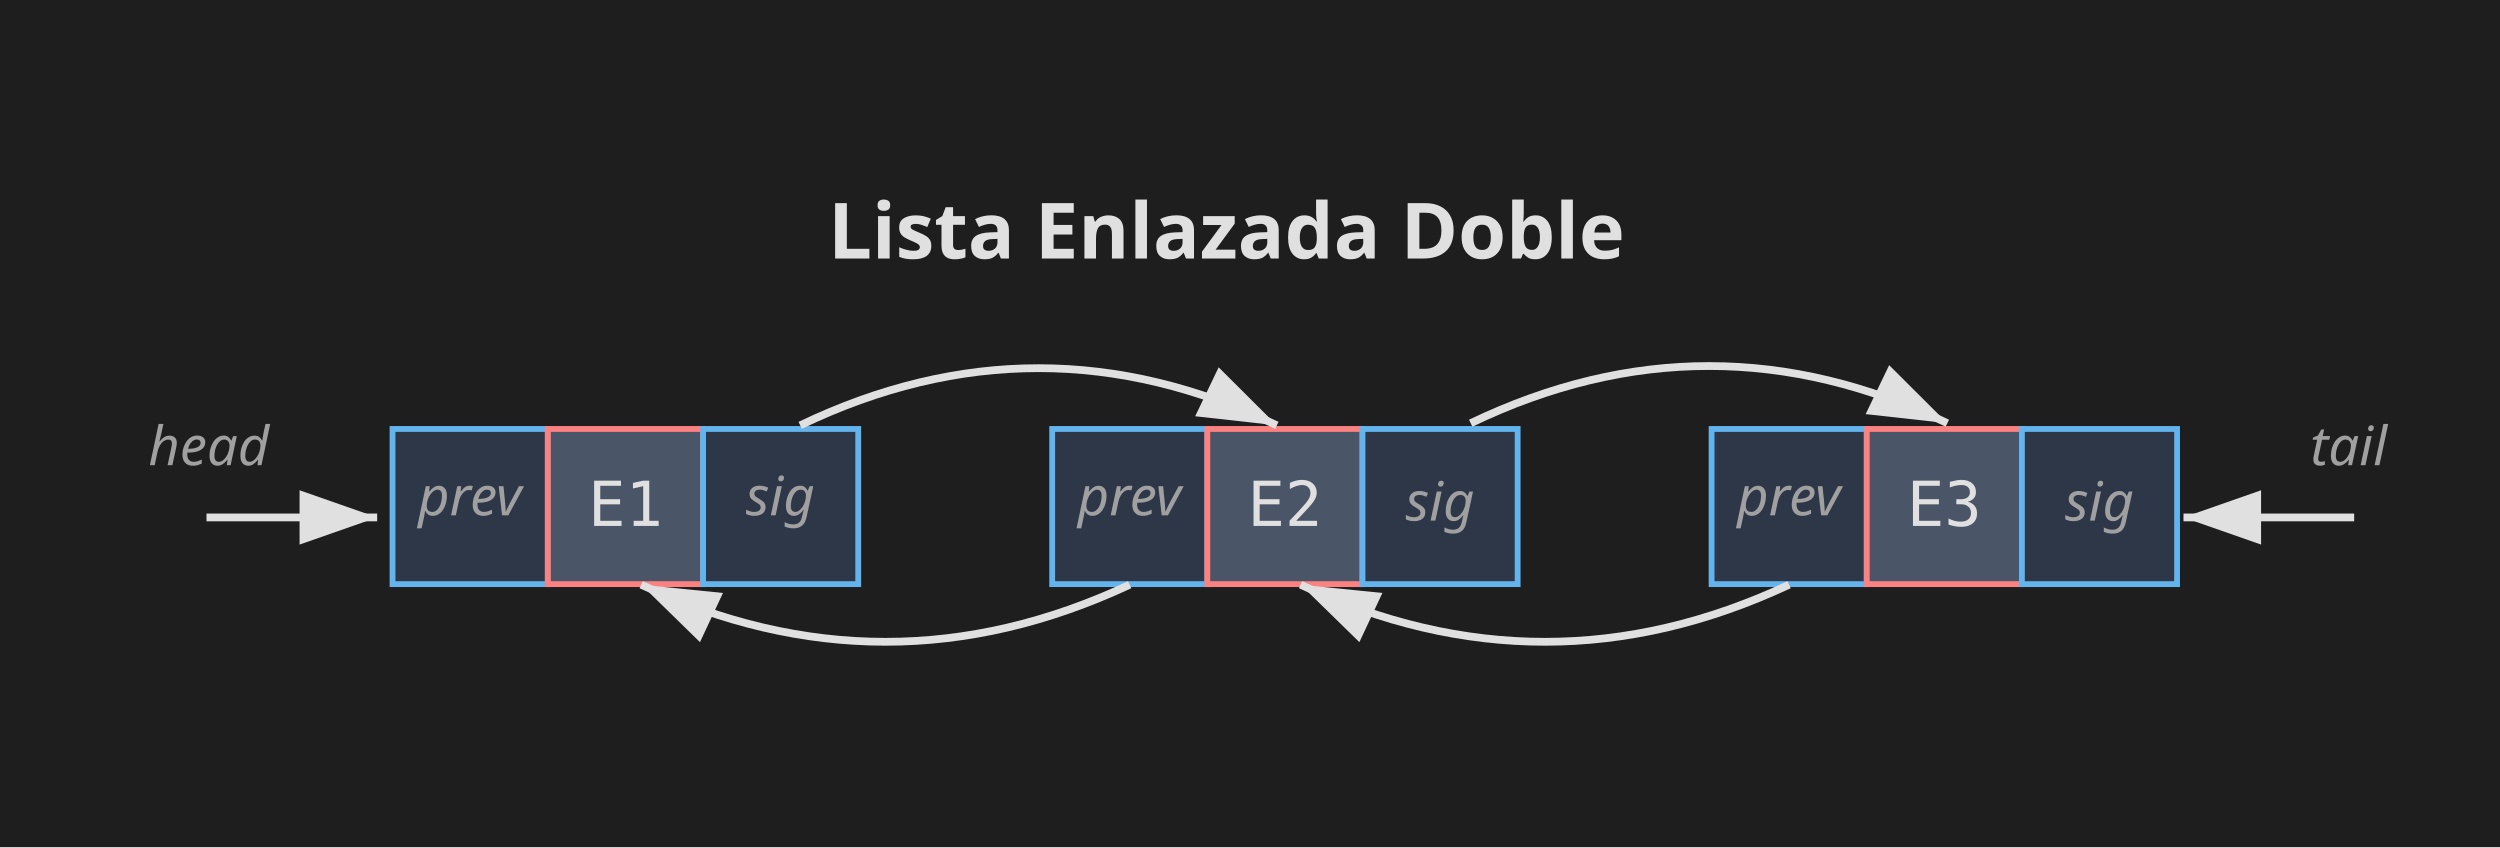
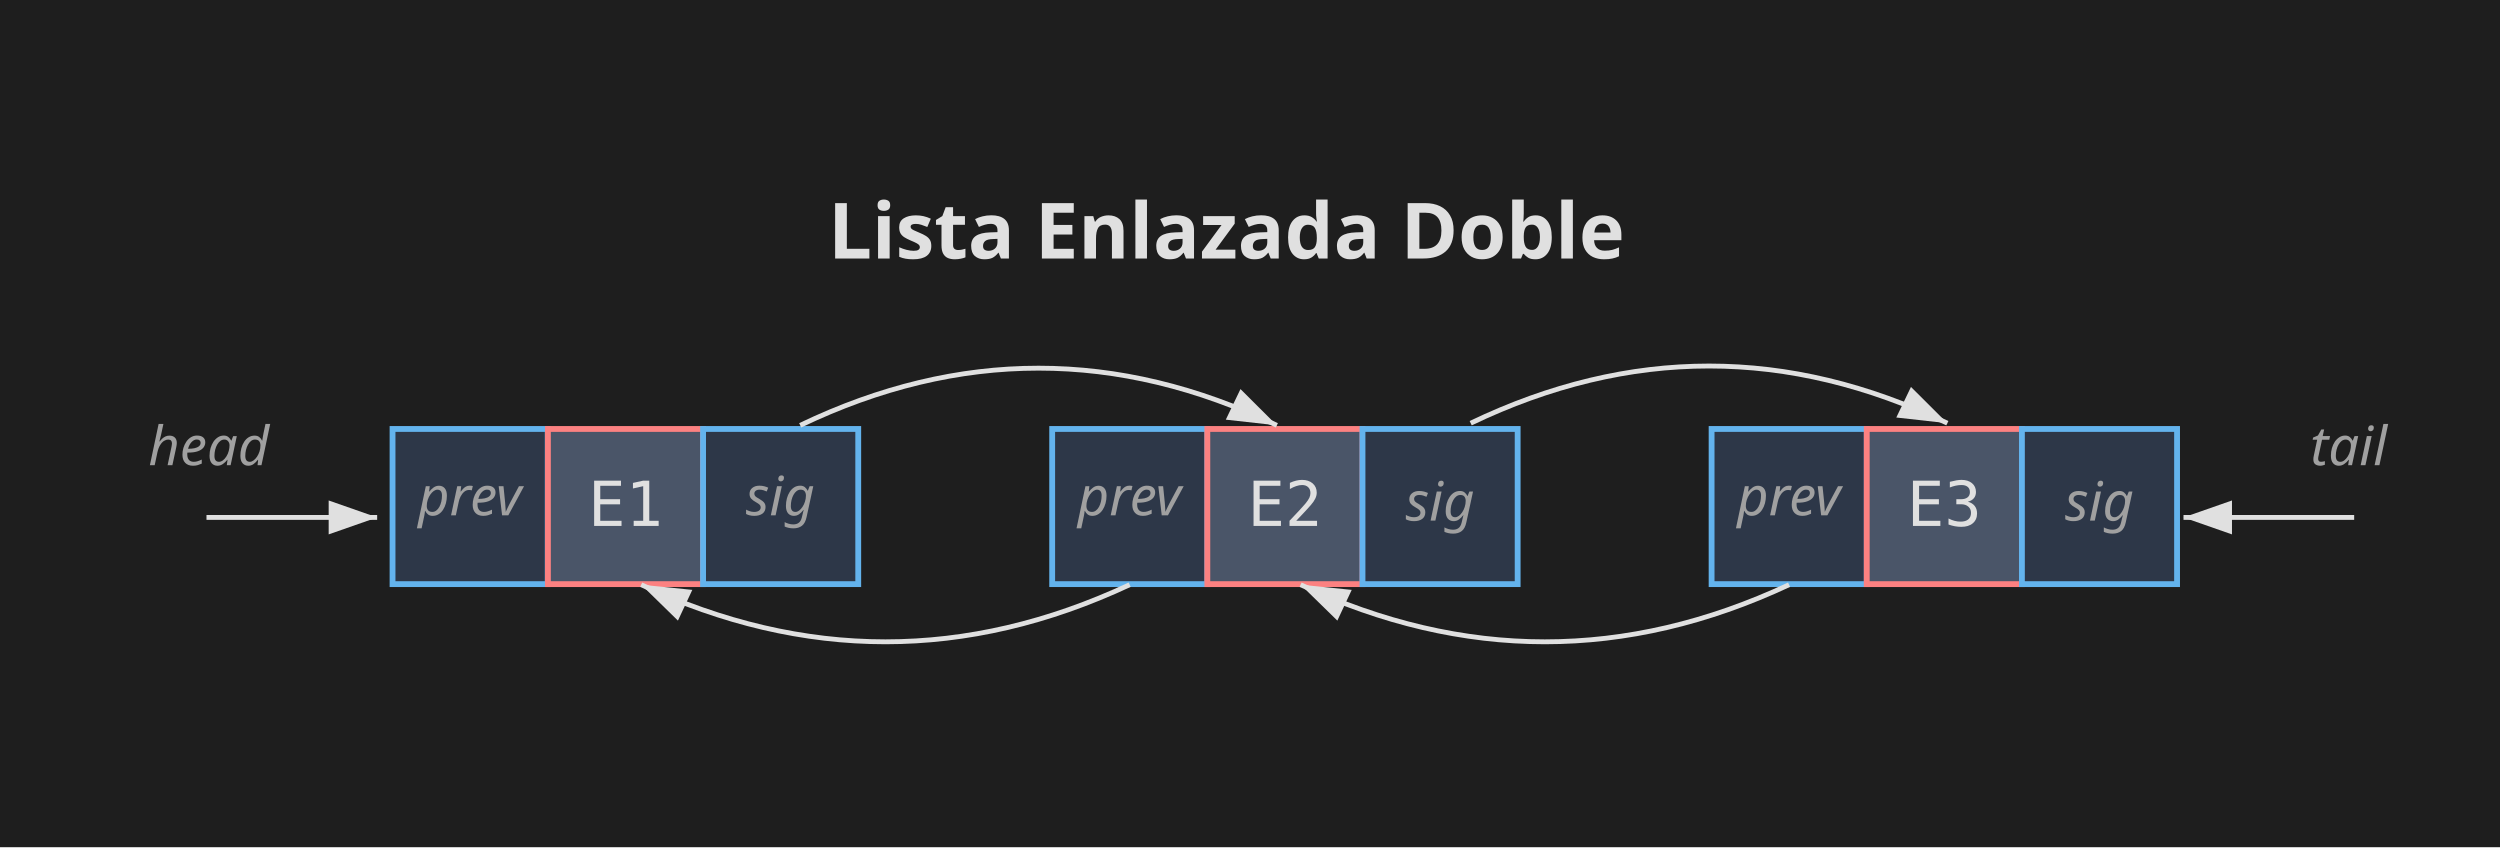
<svg xmlns="http://www.w3.org/2000/svg" viewBox="0 0 644.512 218.415" version="1.1" id="svg-ld-dark" width="644.512" height="218.415">
  <defs id="defs-ld-dark">
    <style id="style-ld-dark">
      .title { font-family: ui-sans-serif, system-ui, sans-serif; font-size: 20px; text-anchor: middle; font-weight: bold; fill: #e0e0e0; }
-       .arrow { stroke: #e0e0e0; stroke-width: 2; marker-end: url(#arrowhead); fill: none; }
+       .arrow { stroke: #e0e0e0; stroke-width: 1.25; marker-end: url(#arrowhead); fill: none; }
      .note { font-family: ui-sans-serif, system-ui, sans-serif; font-size: 14px; text-anchor: middle; font-style: italic; fill: #a0a0a0; }
      .cell-prev { fill: #2d3748; stroke: #63b3ed; stroke-width: 1.5; }
      .cell-data { fill: #4a5568; stroke: #fc8181; stroke-width: 1.5; }
      .cell-next { fill: #2d3748; stroke: #63b3ed; stroke-width: 1.5; }
      .cell-label { font-family: menlo, consola, 'DejaVu Sans Mono'; font-size: 16px; text-anchor: middle; fill: #e0e0e0; }
    </style>
    <marker id="arrowhead" markerWidth="10" markerHeight="7" refX="10" refY="3.5" orient="auto" viewBox="0 0 10 7" preserveAspectRatio="xMidYMid">
      <polygon points="0,7 0,0 10,3.5 " fill="#e0e0e0" id="polygon1" />
    </marker>
    <marker id="arrowhead-2" markerWidth="10" markerHeight="7" refX="10" refY="3.5" orient="auto">
      <polygon points="0,0 10,3.5 0,7 " fill="#e0e0e0" id="polygon1-6" />
    </marker>
    <marker id="arrowhead-2-2" markerWidth="10" markerHeight="7" refX="10" refY="3.5" orient="auto">
      <polygon points="10,3.5 0,7 0,0 " fill="#e0e0e0" id="polygon1-6-0" />
    </marker>
    <marker id="arrowhead-9" markerWidth="10" markerHeight="7" refX="10" refY="3.5" orient="auto">
      <polygon points="0,0 10,3.5 0,7 " fill="#e0e0e0" id="polygon1-2" />
    </marker>
    <marker id="arrowhead-7" markerWidth="10" markerHeight="7" refX="10" refY="3.5" orient="auto">
      <polygon points="0,0 10,3.5 0,7 " fill="#e0e0e0" id="polygon1-3" />
    </marker>
    <marker id="marker2" markerWidth="10" markerHeight="7" refX="10" refY="3.5" orient="auto">
      <polygon points="0,0 10,3.5 0,7 " fill="#e0e0e0" id="polygon2" />
    </marker>
    <marker id="arrowhead-7-9" markerWidth="10" markerHeight="7" refX="10" refY="3.5" orient="auto">
      <polygon points="10,3.5 0,7 0,0 " fill="#e0e0e0" id="polygon1-3-3" />
    </marker>
    <marker id="arrowhead-7-9-2" markerWidth="10" markerHeight="7" refX="10" refY="3.5" orient="auto">
      <polygon points="0,7 0,0 10,3.5 " fill="#e0e0e0" id="polygon1-3-3-0" />
    </marker>
    <marker id="arrowhead-6" markerWidth="10" markerHeight="7" refX="10" refY="3.5" orient="auto" viewBox="0 0 10 7" preserveAspectRatio="xMidYMid">
      <polygon points="0,0 10,3.5 0,7 " fill="#e0e0e0" id="polygon1-64" />
    </marker>
    <marker id="arrowhead-6-0" markerWidth="10" markerHeight="7" refX="10" refY="3.5" orient="auto" viewBox="0 0 10 7" preserveAspectRatio="xMidYMid">
      <polygon points="10,3.5 0,7 0,0 " fill="#e0e0e0" id="polygon1-64-4" />
    </marker>
    <marker id="arrowhead-6-0-1" markerWidth="10" markerHeight="7" refX="10" refY="3.5" orient="auto" viewBox="0 0 10 7" preserveAspectRatio="xMidYMid">
      <polygon points="0,7 0,0 10,3.5 " fill="#e0e0e0" id="polygon1-64-4-7" />
    </marker>
    <marker id="arrowhead-6-0-1-2" markerWidth="10" markerHeight="7" refX="10" refY="3.5" orient="auto" viewBox="0 0 10 7" preserveAspectRatio="xMidYMid">
      <polygon points="0,0 10,3.5 0,7 " fill="#e0e0e0" id="polygon1-64-4-7-2" />
    </marker>
    <marker id="arrowhead-6-0-1-2-0" markerWidth="10" markerHeight="7" refX="10" refY="3.5" orient="auto" viewBox="0 0 10 7" preserveAspectRatio="xMidYMid">
      <polygon points="10,3.5 0,7 0,0 " fill="#e0e0e0" id="polygon1-64-4-7-2-6" />
    </marker>
    <marker id="arrowhead-5" markerWidth="10" markerHeight="7" refX="10" refY="3.5" orient="auto" viewBox="0 0 10 7" preserveAspectRatio="xMidYMid">
      <polygon points="0,7 0,0 10,3.5 " fill="#e0e0e0" id="polygon1-4" />
    </marker>
    <marker id="marker1" markerWidth="10" markerHeight="7" refX="10" refY="3.5" orient="auto" viewBox="0 0 10 7" preserveAspectRatio="xMidYMid">
      <polygon points="0,7 0,0 10,3.5 " fill="#e0e0e0" id="polygon1-9" />
    </marker>
    <marker id="marker2-4" markerWidth="10" markerHeight="7" refX="10" refY="3.5" orient="auto" viewBox="0 0 10 7" preserveAspectRatio="xMidYMid">
      <polygon points="0,7 0,0 10,3.5 " fill="#e0e0e0" id="polygon2-9" />
    </marker>
    <marker id="arrowhead-7-9-0" markerWidth="10" markerHeight="7" refX="10" refY="3.5" orient="auto">
      <polygon points="10,3.5 0,7 0,0 " fill="#e0e0e0" id="polygon1-3-3-9" />
    </marker>
    <marker id="arrowhead-7-9-2-1" markerWidth="10" markerHeight="7" refX="10" refY="3.5" orient="auto">
      <polygon points="0,7 0,0 10,3.5 " fill="#e0e0e0" id="polygon1-3-3-0-7" />
    </marker>
    <marker id="marker3" markerWidth="10" markerHeight="7" refX="10" refY="3.5" orient="auto" viewBox="0 0 10 7" preserveAspectRatio="xMidYMid">
      <polygon points="0,7 0,0 10,3.5 " fill="#e0e0e0" id="polygon3" />
    </marker>
    <marker id="arrowhead-71" markerWidth="10" markerHeight="7" refX="10" refY="3.5" orient="auto" viewBox="0 0 10 7" preserveAspectRatio="xMidYMid">
      <polygon points="0,0 10,3.5 0,7 " fill="#e0e0e0" id="polygon4" />
    </marker>
    <marker id="arrowhead-5-9" markerWidth="10" markerHeight="7" refX="10" refY="3.5" orient="auto" viewBox="0 0 10 7" preserveAspectRatio="xMidYMid">
      <polygon points="0,0 10,3.5 0,7 " fill="#e0e0e0" id="polygon1-4-3" />
    </marker>
  </defs>
  <g id="g3" transform="translate(-0.5365873,-225.9892)">
    <rect width="644.512" height="218.415" fill="#1e1e1e" id="rect1" x="0.537" y="225.989" style="stroke-width:0.811" />
  </g>
  <g id="g4" transform="translate(0.07316907,28.14788)">
    <text x="316.114" y="38.497" class="title" id="text1">Lista Enlazada Doble</text>
    <rect x="101.125" y="82.442" width="40" height="40" class="cell-prev" id="rect3-9" style="fill:#2d3748;stroke:#63b3ed;stroke-width:1.5" />
    <text x="121.036" y="104.705" class="note" id="text2-9-7-7" style="font-style:italic;font-size:14px;font-family:ui-sans-serif, system-ui, sans-serif;text-anchor:middle;fill:#a0a0a0">prev</text>
    <rect x="141.185" y="82.442" width="40" height="40" class="cell-data" id="rect4-7" style="fill:#4a5568;stroke:#fc8181;stroke-width:1.5" />
    <rect x="181.185" y="82.442" width="40" height="40" class="cell-next" id="rect5-6" style="fill:#2d3748;stroke:#63b3ed;stroke-width:1.5" />
    <text x="201.096" y="104.705" class="note" id="text2-9-7-6-7" style="font-style:italic;font-size:14px;font-family:ui-sans-serif, system-ui, sans-serif;text-anchor:middle;fill:#a0a0a0">sig</text>
    <text x="161.185" y="107.442" class="cell-label" id="text5-3" style="font-size:16px;font-family:menlo, consola, 'DejaVu Sans Mono';text-anchor:middle;fill:#e0e0e0">E1</text>
    <rect x="271.185" y="82.442" width="40" height="40" class="cell-prev" id="rect6-6" style="fill:#2d3748;stroke:#63b3ed;stroke-width:1.5" />
    <text x="291.096" y="104.705" class="note" id="text2-9-7-4-5" style="font-style:italic;font-size:14px;font-family:ui-sans-serif, system-ui, sans-serif;text-anchor:middle;fill:#a0a0a0">prev</text>
    <rect x="311.185" y="82.442" width="40" height="40" class="cell-data" id="rect7-6" style="fill:#4a5568;stroke:#fc8181;stroke-width:1.5" />
    <rect x="351.185" y="82.442" width="40" height="40" class="cell-next" id="rect8-3" style="fill:#2d3748;stroke:#63b3ed;stroke-width:1.5" />
    <text x="371.185" y="106.072" class="note" id="text2-9-7-6-0-9" style="font-style:italic;font-size:14px;font-family:ui-sans-serif, system-ui, sans-serif;text-anchor:middle;fill:#a0a0a0">sig</text>
    <text x="331.185" y="107.442" class="cell-label" id="text8-4" style="font-size:16px;font-family:menlo, consola, 'DejaVu Sans Mono';text-anchor:middle;fill:#e0e0e0">E2</text>
    <rect x="441.185" y="82.442" width="40" height="40" class="cell-prev" id="rect9-8" style="fill:#2d3748;stroke:#63b3ed;stroke-width:1.5" />
    <text x="461.096" y="104.705" class="note" id="text2-9-7-4-0" style="font-style:italic;font-size:14px;font-family:ui-sans-serif, system-ui, sans-serif;text-anchor:middle;fill:#a0a0a0">prev</text>
    <rect x="481.185" y="82.442" width="40" height="40" class="cell-data" id="rect10-1" style="fill:#4a5568;stroke:#fc8181;stroke-width:1.5" />
    <rect x="521.185" y="82.442" width="40" height="40" class="cell-next" id="rect11-2" style="fill:#2d3748;stroke:#63b3ed;stroke-width:1.5" />
    <text x="541.185" y="106.072" class="note" id="text2-9-7-6-0-3" style="font-style:italic;font-size:14px;font-family:ui-sans-serif, system-ui, sans-serif;text-anchor:middle;fill:#a0a0a0">sig</text>
    <text x="501.185" y="107.442" class="cell-label" id="text11" style="font-size:16px;font-family:menlo, consola, 'DejaVu Sans Mono';text-anchor:middle;fill:#e0e0e0">E3</text>
    <g id="g2">
      <text x="53.754" y="91.782" class="note" id="text2-9-7-1" style="font-style:italic;font-size:14px;font-family:ui-sans-serif, system-ui, sans-serif;text-anchor:middle;fill:#a0a0a0">head</text>
-       <line x1="53.16" y1="105.247" x2="97.16" y2="105.247" class="arrow" id="line11" style="fill:none;stroke:#e0e0e0;stroke-width:2;marker-end:url(#arrowhead-5)" />
+       <line x1="53.16" y1="105.247" x2="97.16" y2="105.247" class="arrow" id="line11" style="fill:none;stroke:#e0e0e0;stroke-width:1.25;marker-end:url(#arrowhead-5)" />
    </g>
    <text x="622.51" y="83.064" class="note" id="text2-9-7-1-0" style="font-style:italic;font-size:14px;font-family:ui-sans-serif, system-ui, sans-serif;text-anchor:middle;fill:#a0a0a0" transform="translate(-17.07317,8.718094)">tail</text>
-     <line x1="623.916" y1="96.529" x2="579.916" y2="96.529" class="arrow" id="line11-8" style="fill:none;stroke:#e0e0e0;stroke-width:2;marker-end:url(#arrowhead-5-9)" transform="translate(-17.07317,8.718094)" />
-     <path d="m 291.162,122.593 q -62.965,29.438 -125.93,0" class="arrow" id="path15" style="fill:none;stroke:#e0e0e0;stroke-width:2;stroke-dasharray:none;marker-end:url(#arrowhead-5)" />
-     <path d="m 461.162,122.593 q -62.965,29.438 -125.93,0" class="arrow" id="path16" style="fill:none;stroke:#e0e0e0;stroke-width:2;stroke-dasharray:none;marker-end:url(#arrowhead-5)" />
-     <path d="m 379.078,80.954 q 61.442,-29.481 122.883,0" class="arrow" id="path15-1-9" style="fill:none;stroke:#e0e0e0;stroke-width:2;stroke-dasharray:none;marker-end:url(#arrowhead-7-9-0)" />
-     <path d="m 206.222,81.507 q 61.442,-29.481 122.883,0" class="arrow" id="path15-1-9-1" style="fill:none;stroke:#e0e0e0;stroke-width:2;stroke-dasharray:none;marker-end:url(#arrowhead-7-9-2-1)" />
+     <line x1="623.916" y1="96.529" x2="579.916" y2="96.529" class="arrow" id="line11-8" style="fill:none;stroke:#e0e0e0;stroke-width:1.25;marker-end:url(#arrowhead-5-9)" transform="translate(-17.07317,8.718094)" />
+     <path d="m 291.162,122.593 q -62.965,29.438 -125.93,0" class="arrow" id="path15" style="fill:none;stroke:#e0e0e0;stroke-width:1.25;stroke-dasharray:none;marker-end:url(#arrowhead-5)" />
+     <path d="m 461.162,122.593 q -62.965,29.438 -125.93,0" class="arrow" id="path16" style="fill:none;stroke:#e0e0e0;stroke-width:1.25;stroke-dasharray:none;marker-end:url(#arrowhead-5)" />
+     <path d="m 379.078,80.954 q 61.442,-29.481 122.883,0" class="arrow" id="path15-1-9" style="fill:none;stroke:#e0e0e0;stroke-width:1.25;stroke-dasharray:none;marker-end:url(#arrowhead-7-9-0)" />
+     <path d="m 206.222,81.507 q 61.442,-29.481 122.883,0" class="arrow" id="path15-1-9-1" style="fill:none;stroke:#e0e0e0;stroke-width:1.25;stroke-dasharray:none;marker-end:url(#arrowhead-7-9-2-1)" />
  </g>
</svg>
